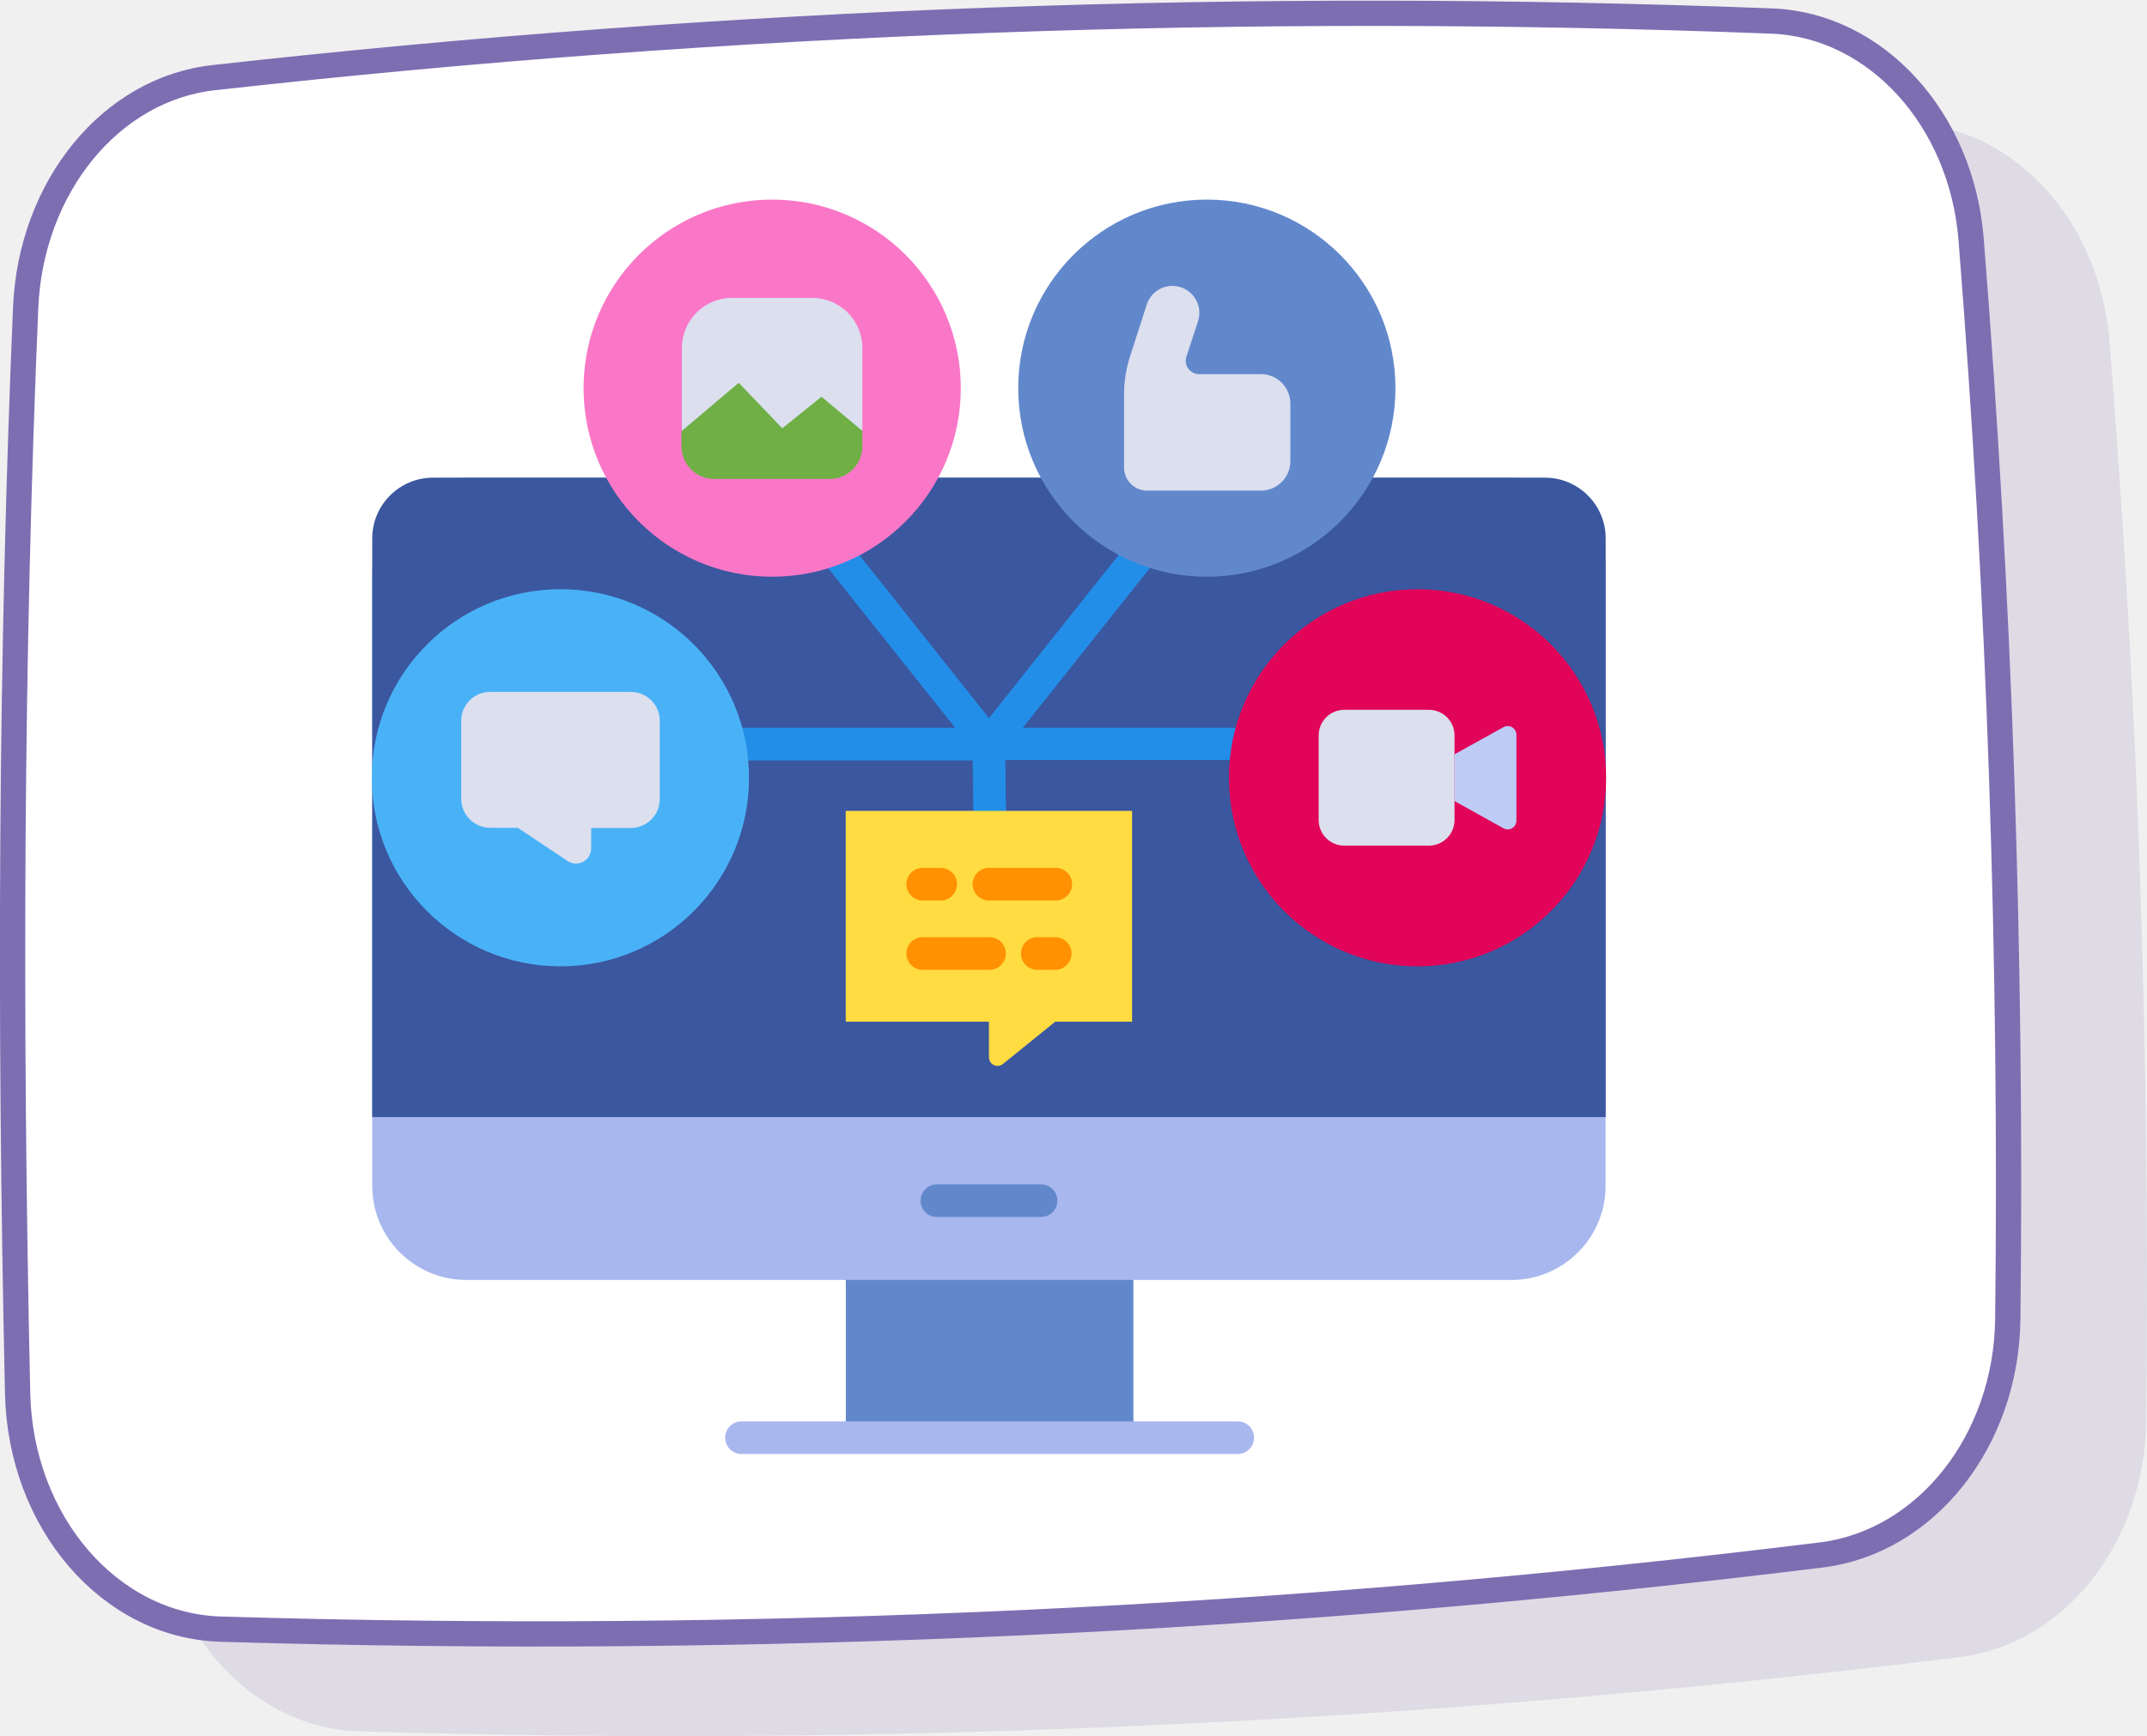
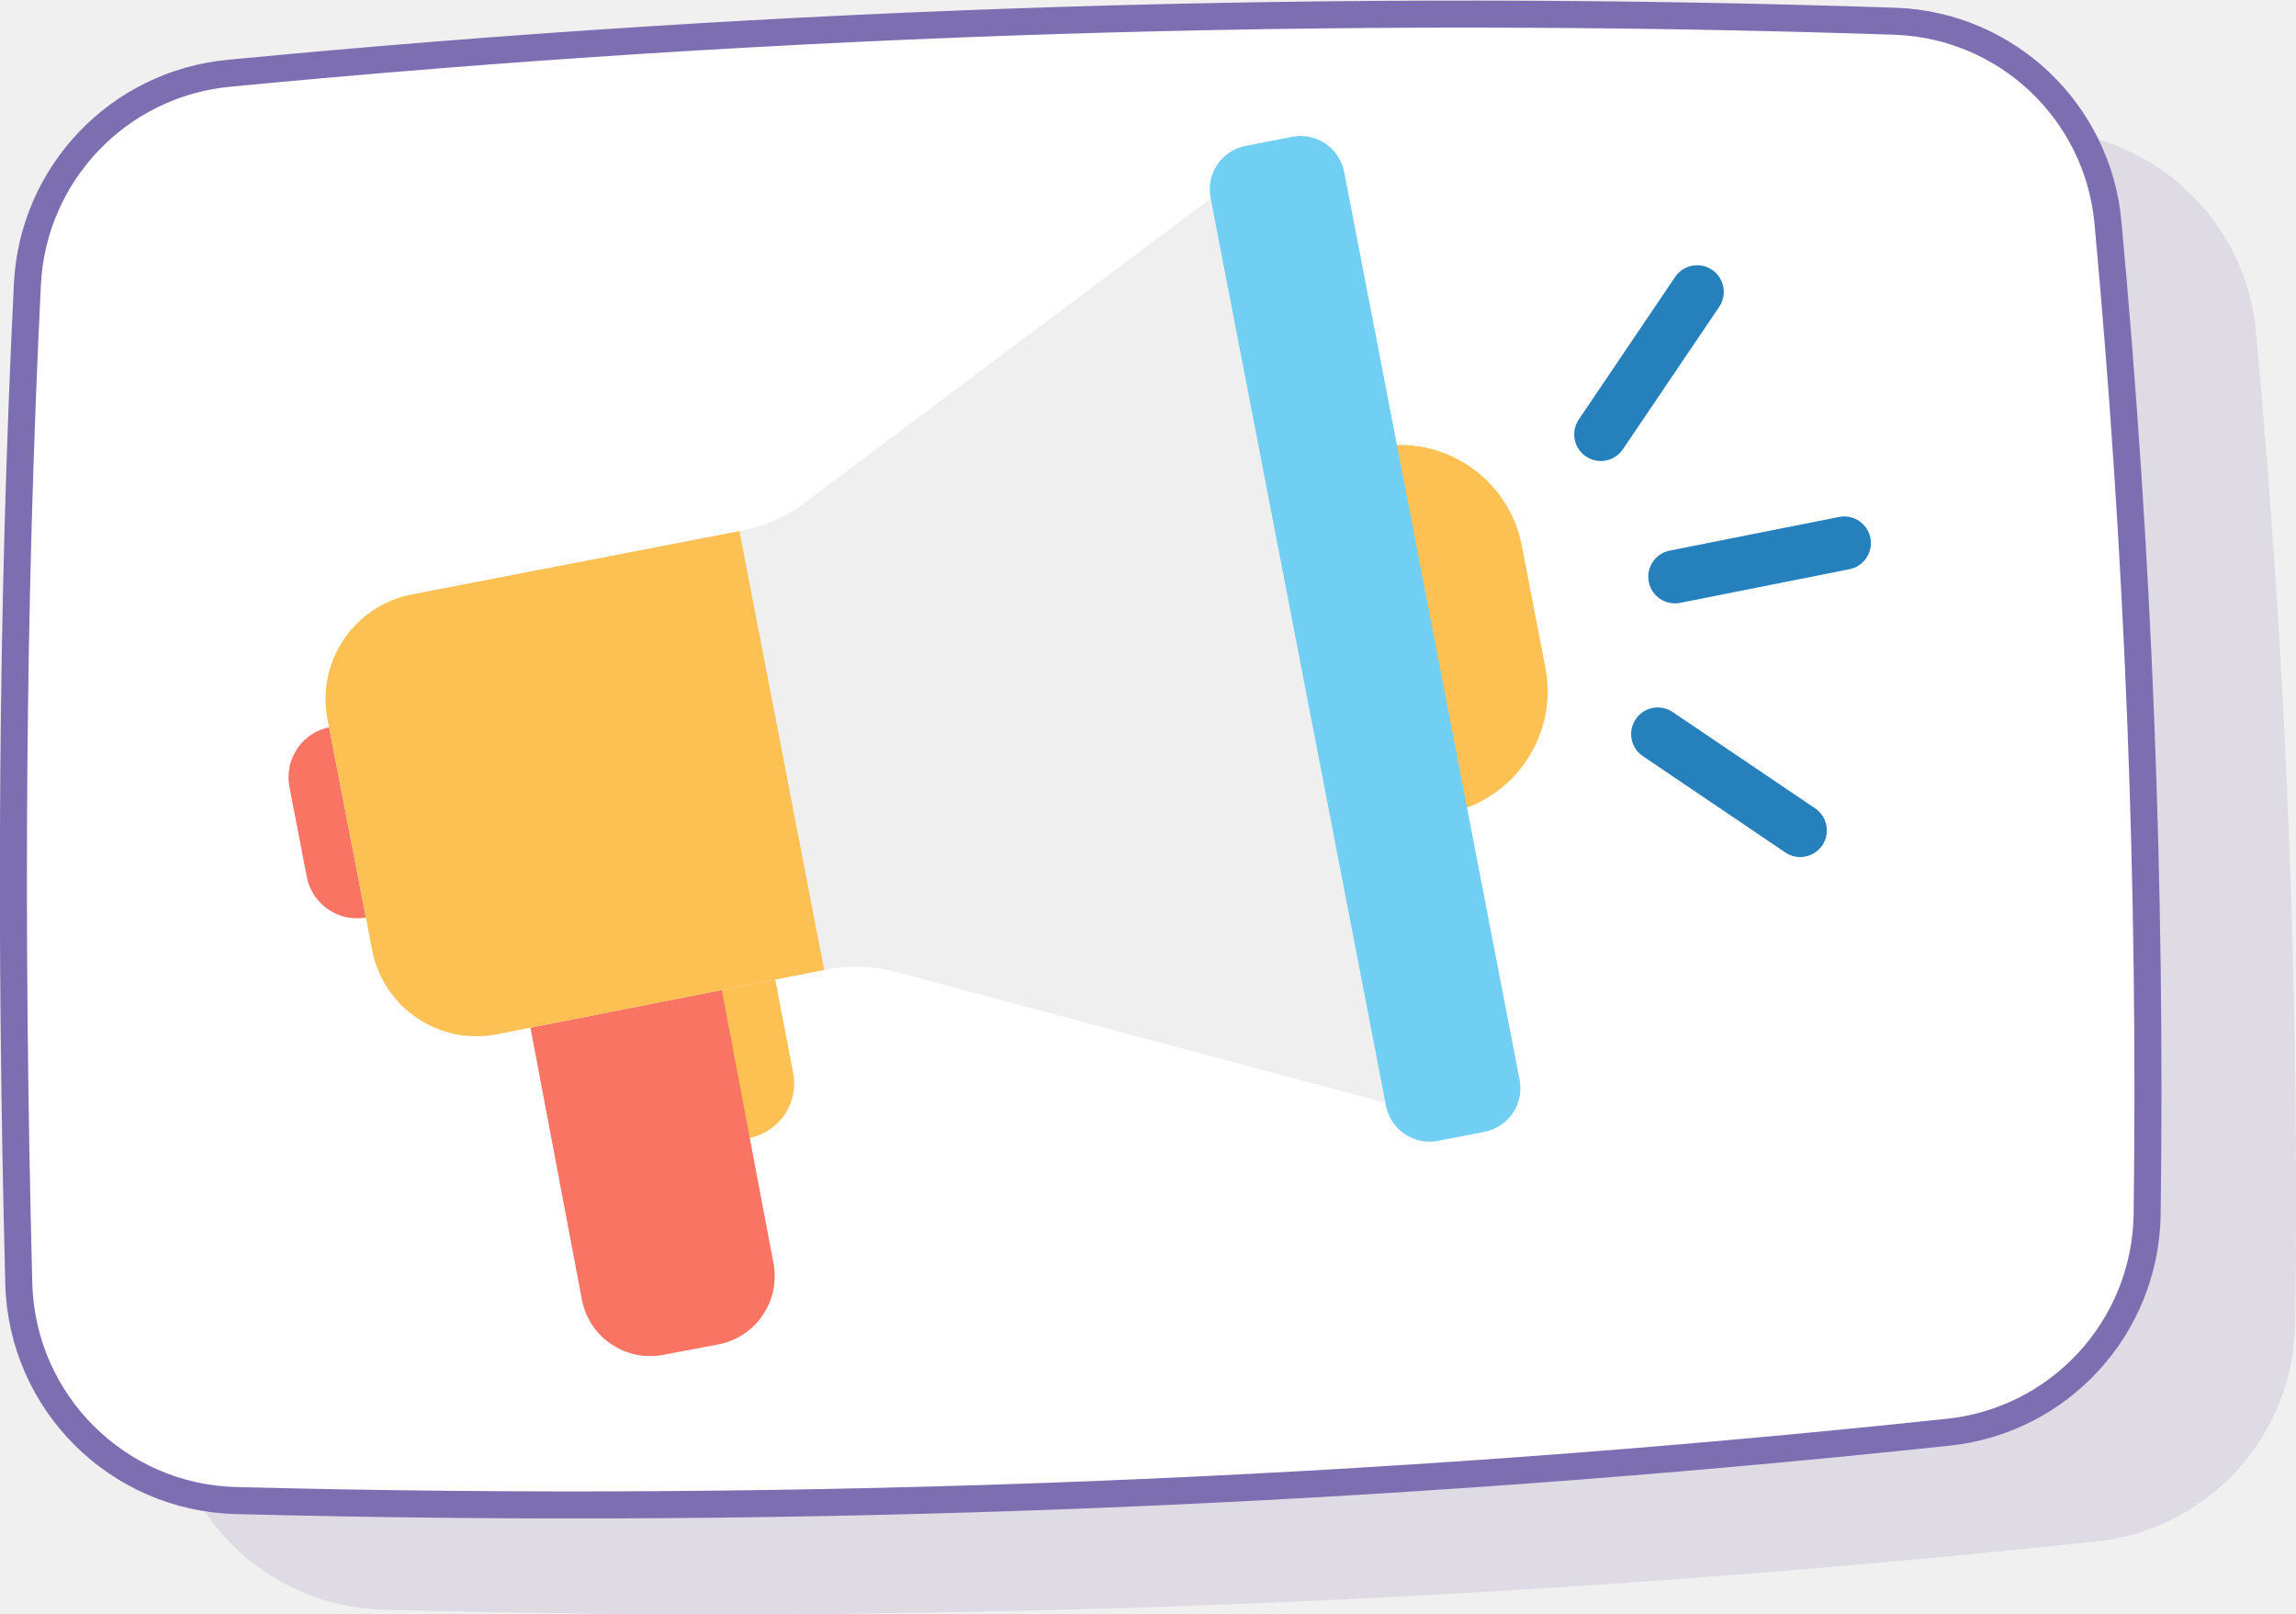
- <svg xmlns="http://www.w3.org/2000/svg" width="127.423" height="103.046" viewBox="0 0 127.423 103.046">
-   <g id="Grupo_1105561" data-name="Grupo 1105561" transform="translate(11908.417 11941.241)">
-     <g id="Grupo_1099132" data-name="Grupo 1099132" transform="translate(-11946.697 -12000.854)">
-       <path id="Trazado_873094" data-name="Trazado 873094" d="M165.656,143.978c.247-21.393-.481-42.8-2.177-64.1-.568-7.13-5.622-12.68-11.774-12.949a618.377,618.377,0,0,0-92.48,3.355c-6.143.649-10.9,6.485-11.207,13.65-.873,20.577-.976,41.865-.477,64.462.169,7.67,5.484,13.821,12.08,14a621.948,621.948,0,0,0,94.969-4.406C160.79,157.222,165.573,151.229,165.656,143.978Z" fill="#7d6eb2" opacity="0.15" style="mix-blend-mode: multiply;isolation: isolate" />
-       <path id="Trazado_873095" data-name="Trazado 873095" d="M157.441,137.914c.246-21.392-.481-42.8-2.177-64.1-.568-7.13-5.622-12.68-11.775-12.951A618.367,618.367,0,0,0,51.01,64.217c-6.143.65-10.9,6.486-11.207,13.651-.873,20.577-.976,41.864-.477,64.461.168,7.671,5.484,13.821,12.079,14a621.961,621.961,0,0,0,94.97-4.406C152.575,151.158,157.357,145.167,157.441,137.914Z" transform="translate(0 0)" fill="#fff" />
-       <path id="Trazado_873096" data-name="Trazado 873096" d="M157.441,137.914c.246-21.392-.481-42.8-2.177-64.1-.568-7.13-5.622-12.68-11.775-12.951A618.367,618.367,0,0,0,51.01,64.217c-6.143.65-10.9,6.486-11.207,13.651-.873,20.577-.976,41.864-.477,64.461.168,7.671,5.484,13.821,12.079,14a621.961,621.961,0,0,0,94.97-4.406C152.575,151.158,157.357,145.167,157.441,137.914Z" transform="translate(0 0)" fill="none" stroke="#7d6eb2" stroke-linecap="round" stroke-linejoin="round" stroke-width="1.5" />
+ <svg xmlns="http://www.w3.org/2000/svg" width="127.423" height="89.548" viewBox="0 0 127.423 89.548">
+   <defs>
+     <clipPath id="clip-path">
+       <rect id="Rectángulo_403025" data-name="Rectángulo 403025" width="87.82" height="67.696" fill="none" />
+     </clipPath>
+   </defs>
+   <g id="Grupo_1104227" data-name="Grupo 1104227" transform="translate(-885.587 -197.258)">
+     <g id="Grupo_1098976" data-name="Grupo 1098976" transform="translate(847.307 137.646)">
+       <path id="Trazado_873094" data-name="Trazado 873094" d="M165.656,133.1a521.824,521.824,0,0,0-2.177-55.111,12.3,12.3,0,0,0-11.774-11.133,718.636,718.636,0,0,0-92.48,2.884A12.364,12.364,0,0,0,48.018,81.474c-.873,17.691-.976,35.993-.477,55.42a12.364,12.364,0,0,0,12.08,12.039,722.552,722.552,0,0,0,94.969-3.788A12.329,12.329,0,0,0,165.656,133.1Z" fill="#7d6eb2" opacity="0.15" style="mix-blend-mode: multiply;isolation: isolate" />
+       <path id="Trazado_873095" data-name="Trazado 873095" d="M157.441,127.035a522.081,522.081,0,0,0-2.177-55.11,12.3,12.3,0,0,0-11.775-11.134A718.621,718.621,0,0,0,51.01,63.675,12.366,12.366,0,0,0,39.8,75.411c-.873,17.691-.976,35.992-.477,55.419A12.364,12.364,0,0,0,51.4,142.87a722.567,722.567,0,0,0,94.97-3.788A12.331,12.331,0,0,0,157.441,127.035Z" fill="#fff" />
+       <path id="Trazado_873096" data-name="Trazado 873096" d="M157.441,127.035a522.081,522.081,0,0,0-2.177-55.11,12.3,12.3,0,0,0-11.775-11.134A718.621,718.621,0,0,0,51.01,63.675,12.366,12.366,0,0,0,39.8,75.411c-.873,17.691-.976,35.992-.477,55.419A12.364,12.364,0,0,0,51.4,142.87a722.567,722.567,0,0,0,94.97-3.788A12.331,12.331,0,0,0,157.441,127.035Z" fill="none" stroke="#7d6eb2" stroke-linecap="round" stroke-linejoin="round" stroke-width="1.5" />
    </g>
-     <g id="content-strategy" transform="translate(-11893.611 -11936.701)">
-       <rect id="Rectángulo_401308" data-name="Rectángulo 401308" width="17.068" height="11.497" transform="translate(35.393 69.309)" fill="#6288cc" />
-       <rect id="Rectángulo_401309" data-name="Rectángulo 401309" width="73.199" height="47.629" rx="5.59" transform="translate(7.286 23.817)" fill="#a8b7ee" />
-       <path id="Trazado_877379" data-name="Trazado 877379" d="M80.506,36.489v34.35H7.3V36.489a3.609,3.609,0,0,1,3.609-3.609H76.9A3.609,3.609,0,0,1,80.506,36.489Z" transform="translate(-0.014 -9.063)" fill="#3b579f" />
-       <path id="Trazado_877380" data-name="Trazado 877380" d="M64.863,99.807H58.678a.968.968,0,1,1,0-1.937h6.184a.968.968,0,1,1,0,1.937Z" transform="translate(-17.882 -32.099)" fill="#6288cc" />
-       <path id="Trazado_877381" data-name="Trazado 877381" d="M70.169,121.6H40.718a.968.968,0,0,1,0-1.937h29.45a.968.968,0,0,1,0,1.937Z" transform="translate(-11.516 -39.822)" fill="#a8b7ee" />
-       <path id="Trazado_877382" data-name="Trazado 877382" d="M72.4,47.888H55.47l9.283-11.665a.969.969,0,1,0-1.517-1.207l-9.774,12.3L42.643,33.7a.969.969,0,0,0-1.517,1.207L51.455,47.888H35.238a.968.968,0,0,0,0,1.937H52.5l.065,5.933a.962.962,0,0,0,.968.962h0a.975.975,0,0,0,.968-1.007L54.437,49.8H72.4a.968.968,0,0,0,0-1.937Z" transform="translate(-9.574 -9.224)" fill="#228ee8" />
-       <circle id="Elipse_11748" data-name="Elipse 11748" cx="11.194" cy="11.194" r="11.194" transform="translate(45.625 7.31)" fill="#6288cc" />
-       <path id="Trazado_877383" data-name="Trazado 877383" d="M84.541,20.482H80.868a.794.794,0,0,1-.749-1.039l.691-2.1a1.6,1.6,0,0,0-1.524-2.1h0a1.6,1.6,0,0,0-1.517,1.1l-.975,3.028a7.282,7.282,0,0,0-.374,2.292v4.364a1.369,1.369,0,0,0,1.369,1.369h6.753a1.749,1.749,0,0,0,1.749-1.749V22.231A1.749,1.749,0,0,0,84.541,20.482Z" transform="translate(-24.513 -2.811)" fill="#dbdfee" />
-       <circle id="Elipse_11749" data-name="Elipse 11749" cx="11.194" cy="11.194" r="11.194" transform="translate(19.829 7.31)" fill="#fa77c8" />
-       <rect id="Rectángulo_401310" data-name="Rectángulo 401310" width="10.71" height="10.71" rx="2.97" transform="translate(25.665 13.146)" fill="#dbdfee" />
-       <path id="Trazado_877384" data-name="Trazado 877384" d="M46.466,27.01v.917a1.937,1.937,0,0,1-1.937,1.937H37.667a1.937,1.937,0,0,1-1.937-1.937v-.9l3.4-2.873,2.582,2.7,2.33-1.872Z" transform="translate(-10.091 -5.969)" fill="#6faf45" />
-       <path id="Trazado_877385" data-name="Trazado 877385" d="M67.831,63.52V76.037H63.267l-3.112,2.518a.51.51,0,0,1-.82-.433V76.037h-8.5V63.52Z" transform="translate(-15.447 -19.923)" fill="#ffdc41" />
-       <path id="Trazado_877386" data-name="Trazado 877386" d="M58.443,70.7H57.378a.968.968,0,1,1,0-1.937h1.065a.968.968,0,0,1,0,1.937Z" transform="translate(-17.421 -21.781)" fill="#ff9102" />
-       <path id="Trazado_877387" data-name="Trazado 877387" d="M67.4,70.7H63.468a.968.968,0,1,1,0-1.937h3.964a.968.968,0,1,1,0,1.937Z" transform="translate(-19.58 -21.781)" fill="#ff9102" />
-       <path id="Trazado_877388" data-name="Trazado 877388" d="M68.973,77.077H67.908a.968.968,0,0,1,0-1.937h1.065a.968.968,0,0,1,0,1.937Z" transform="translate(-21.153 -24.042)" fill="#ff9102" />
-       <path id="Trazado_877389" data-name="Trazado 877389" d="M61.342,77.077H57.378a.968.968,0,0,1,0-1.937h3.964a.968.968,0,0,1,0,1.937Z" transform="translate(-17.421 -24.042)" fill="#ff9102" />
-       <circle id="Elipse_11750" data-name="Elipse 11750" cx="11.194" cy="11.194" r="11.194" transform="translate(58.13 30.44)" fill="#e10459" />
-       <path id="Trazado_877390" data-name="Trazado 877390" d="M110.473,56.238v5.106a.516.516,0,0,1-.762.452l-2.911-1.62V57.4l2.911-1.614a.516.516,0,0,1,.762.452Z" transform="translate(-35.281 -17.16)" fill="#bdcbf5" />
-       <rect id="Rectángulo_401311" data-name="Rectángulo 401311" width="8.063" height="8.063" rx="1.52" transform="translate(63.456 37.599)" fill="#dbdfee" />
-       <circle id="Elipse_11751" data-name="Elipse 11751" cx="11.194" cy="11.194" r="11.194" transform="translate(7.26 30.44)" fill="#49b2f7" />
-       <path id="Trazado_877391" data-name="Trazado 877391" d="M25.538,52.58H17.2A1.717,1.717,0,0,0,15.48,54.3v4.629A1.724,1.724,0,0,0,17.2,60.649h1.64L21.8,62.625a.9.9,0,0,0,1.394-.736V60.662h2.356a1.724,1.724,0,0,0,1.717-1.724V54.3a1.717,1.717,0,0,0-1.73-1.717Z" transform="translate(-2.914 -16.046)" fill="#dbdfee" />
+     <g id="Grupo_1104226" data-name="Grupo 1104226" transform="translate(901.598 204.806)">
+       <g id="Grupo_1104226-2" data-name="Grupo 1104226" transform="translate(0 0)" clip-path="url(#clip-path)">
+         <path id="Trazado_881735" data-name="Trazado 881735" d="M124.994,52.444a1.478,1.478,0,0,0-1.655,2.448l7.939,5.367a1.477,1.477,0,1,0,1.655-2.448Z" transform="translate(-48.207 -20.507)" fill="#2680bc" />
+         <path id="Trazado_881736" data-name="Trazado 881736" d="M126.076,39.564a1.477,1.477,0,1,1-.576-2.9l9.4-1.867a1.478,1.478,0,0,1,.574,2.9Z" transform="translate(-48.845 -13.662)" fill="#2680bc" />
+         <path id="Trazado_881737" data-name="Trazado 881737" d="M120.239,22a1.477,1.477,0,1,1-2.447-1.655l5.367-7.939a1.478,1.478,0,0,1,2.448,1.655Z" transform="translate(-46.184 -4.618)" fill="#2680bc" />
+         <path id="Trazado_881738" data-name="Trazado 881738" d="M107.265,40.588a6.9,6.9,0,0,1-5.462,8.079l-2.417.467L95.46,28.823l2.417-.467a6.9,6.9,0,0,1,8.078,5.462Z" transform="translate(-37.509 -11.092)" fill="#fdc153" />
+         <path id="Trazado_881739" data-name="Trazado 881739" d="M42.035,74.482l-3.023.582L40.9,84.858a3.08,3.08,0,0,0,2.438-3.607Z" transform="translate(-15.329 -29.266)" fill="#fdc153" />
+         <path id="Trazado_881740" data-name="Trazado 881740" d="M1.017,62.333a2.833,2.833,0,0,0,3.319,2.244L2.3,54.019A2.832,2.832,0,0,0,.051,57.337Z" transform="translate(0 -21.225)" fill="#fa7464" />
+         <path id="Trazado_881741" data-name="Trazado 881741" d="M34.023,84.894A3.856,3.856,0,0,1,30.951,89.4l-3.055.577a3.856,3.856,0,0,1-4.508-3.073l-5.3-28.012,10.635-2.012Z" transform="translate(-7.107 -22.35)" fill="#fa7464" />
+         <path id="Trazado_881742" data-name="Trazado 881742" d="M52.587,5.618l-22.6,16.934a8.571,8.571,0,0,1-3.511,1.555L8.185,27.642A5.909,5.909,0,0,0,3.5,34.566L5.981,47.381A5.891,5.891,0,0,0,12.9,52.044l18.283-3.591a8.521,8.521,0,0,1,3.836.129L62.3,55.874Z" transform="translate(-1.334 -2.207)" fill="#efefef" />
+         <path id="Trazado_881743" data-name="Trazado 881743" d="M26.36,36.109,8.184,39.623A5.909,5.909,0,0,0,3.5,46.546L5.981,59.361A5.891,5.891,0,0,0,12.9,64.025l18.163-3.567Z" transform="translate(-1.334 -14.188)" fill="#fdc153" />
+         <path id="Trazado_881744" data-name="Trazado 881744" d="M101.416,52.367a2.463,2.463,0,0,1-1.951,2.885l-2.579.5A2.462,2.462,0,0,1,94,53.8L84.265,3.429A2.462,2.462,0,0,1,86.216.544l2.58-.5a2.462,2.462,0,0,1,2.884,1.95Z" transform="translate(-33.092 0)" fill="#71cff3" />
+       </g>
    </g>
  </g>
</svg>
